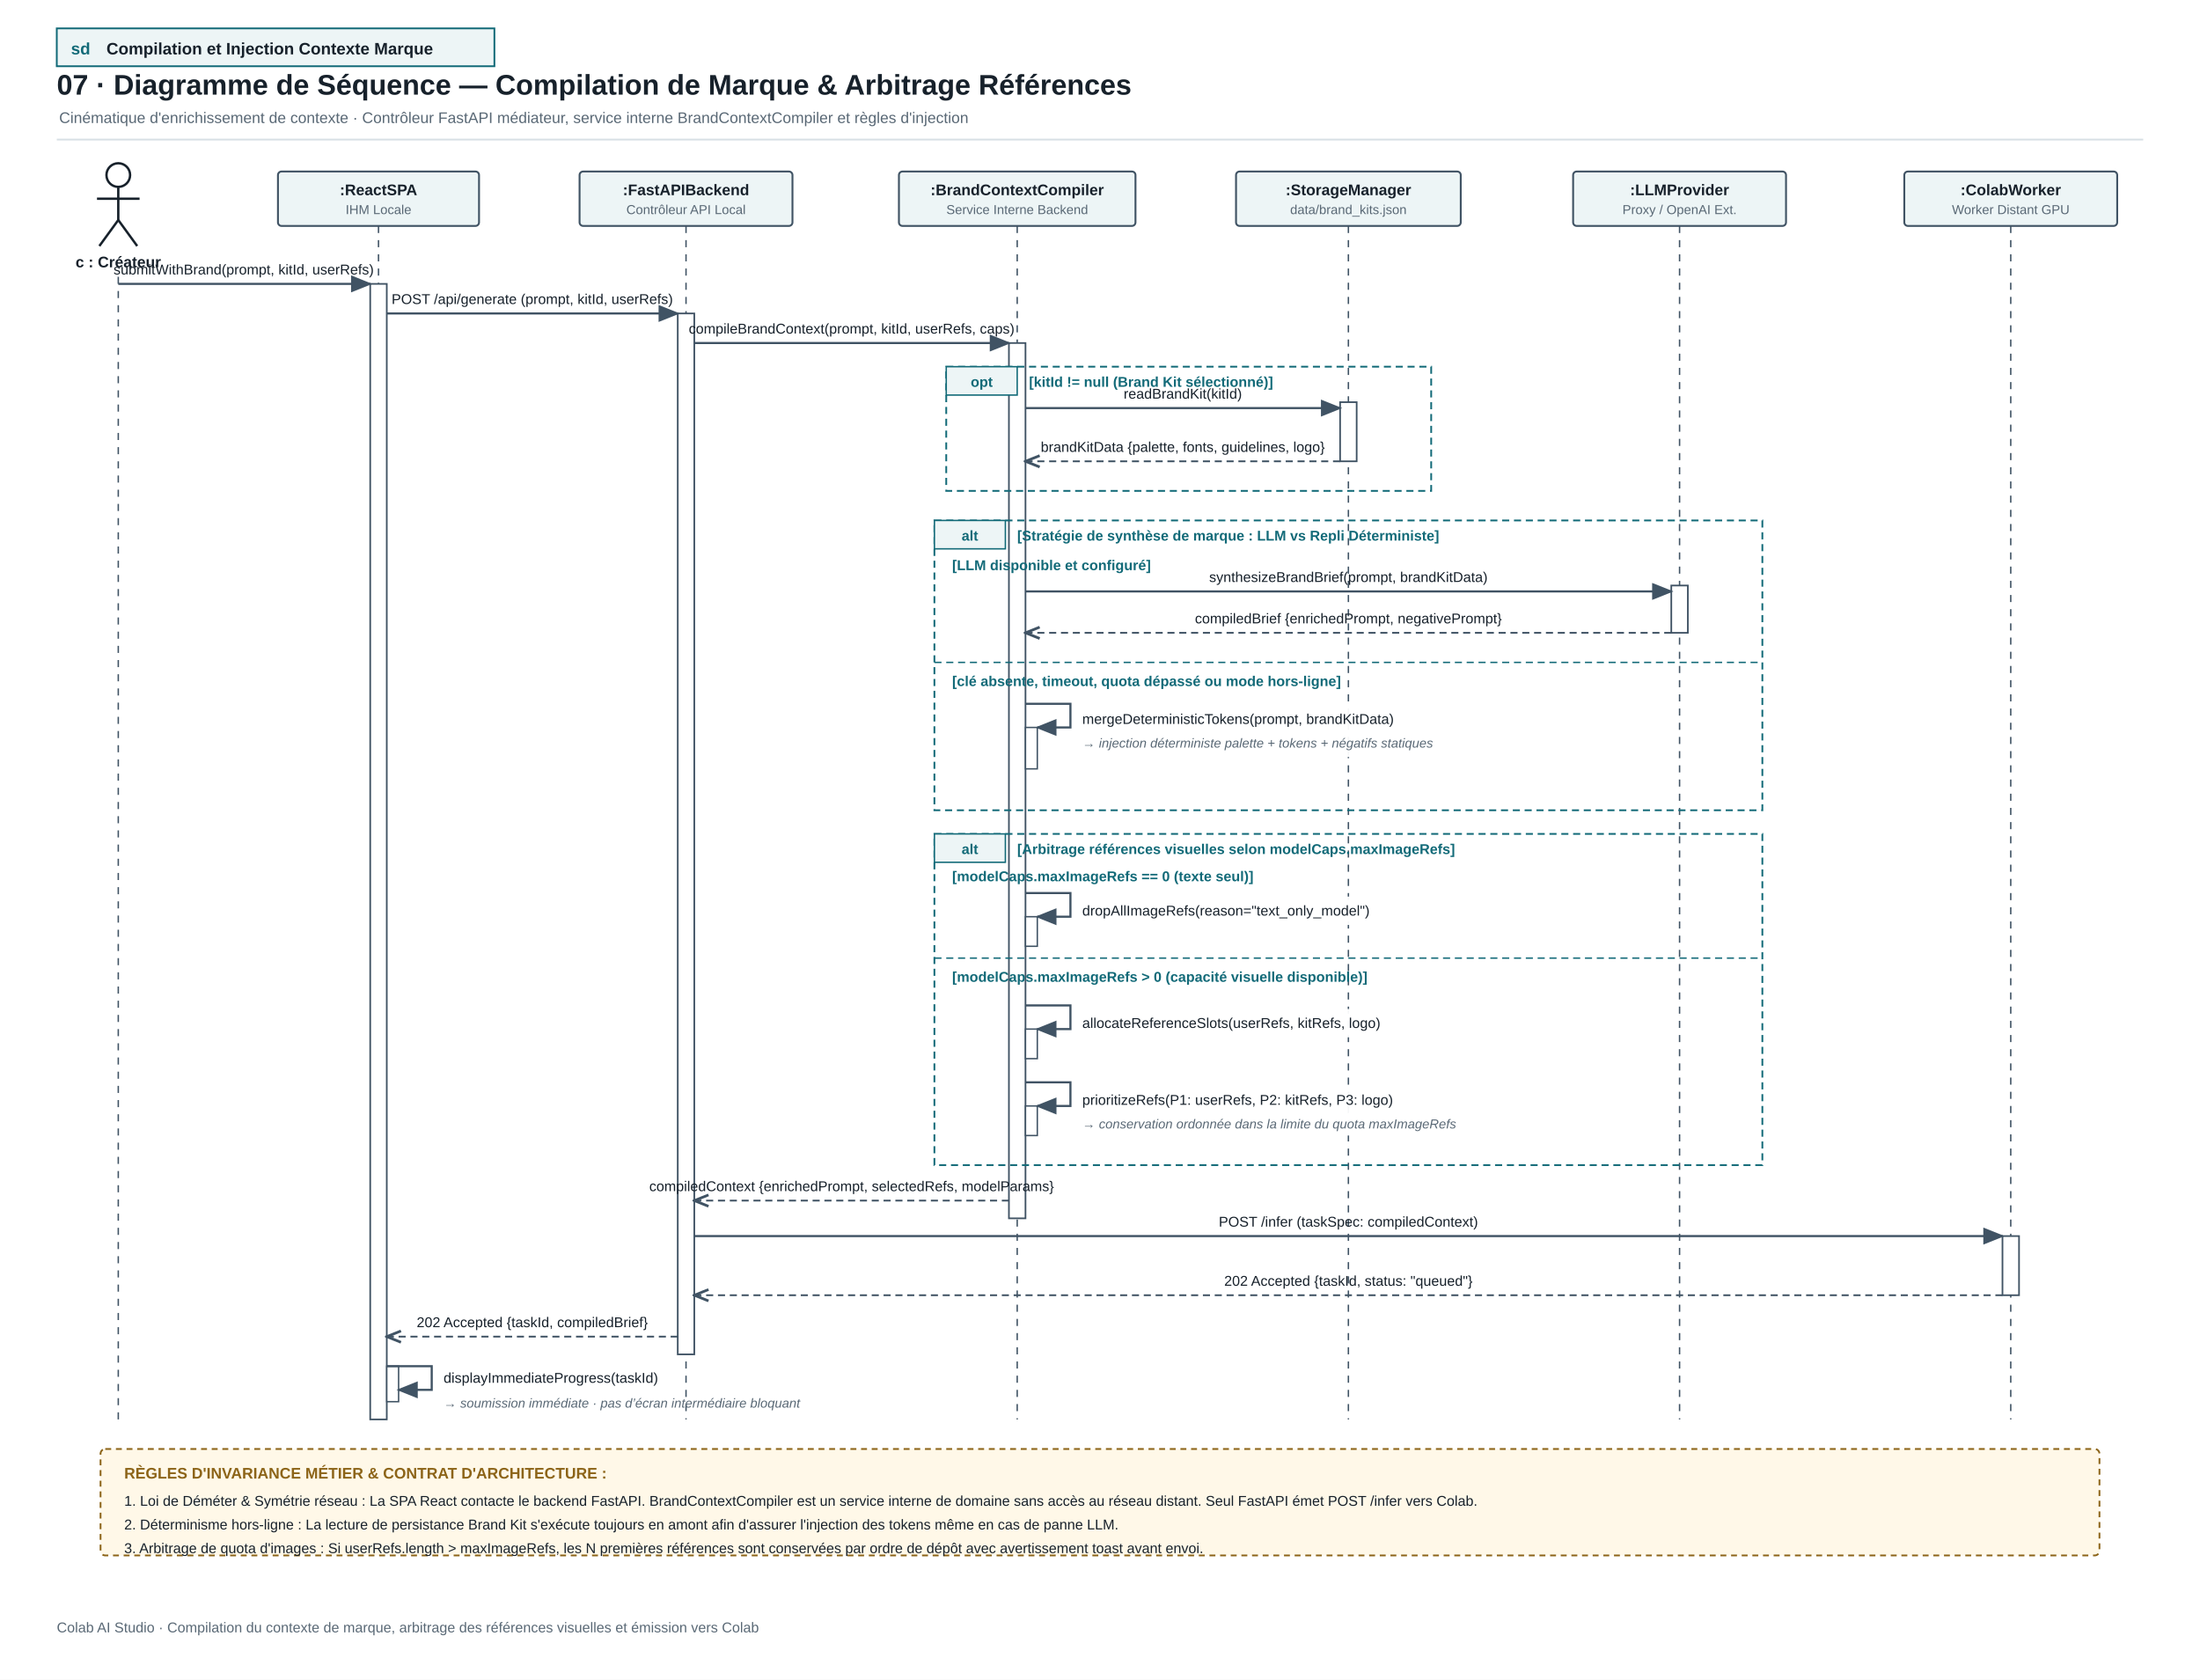
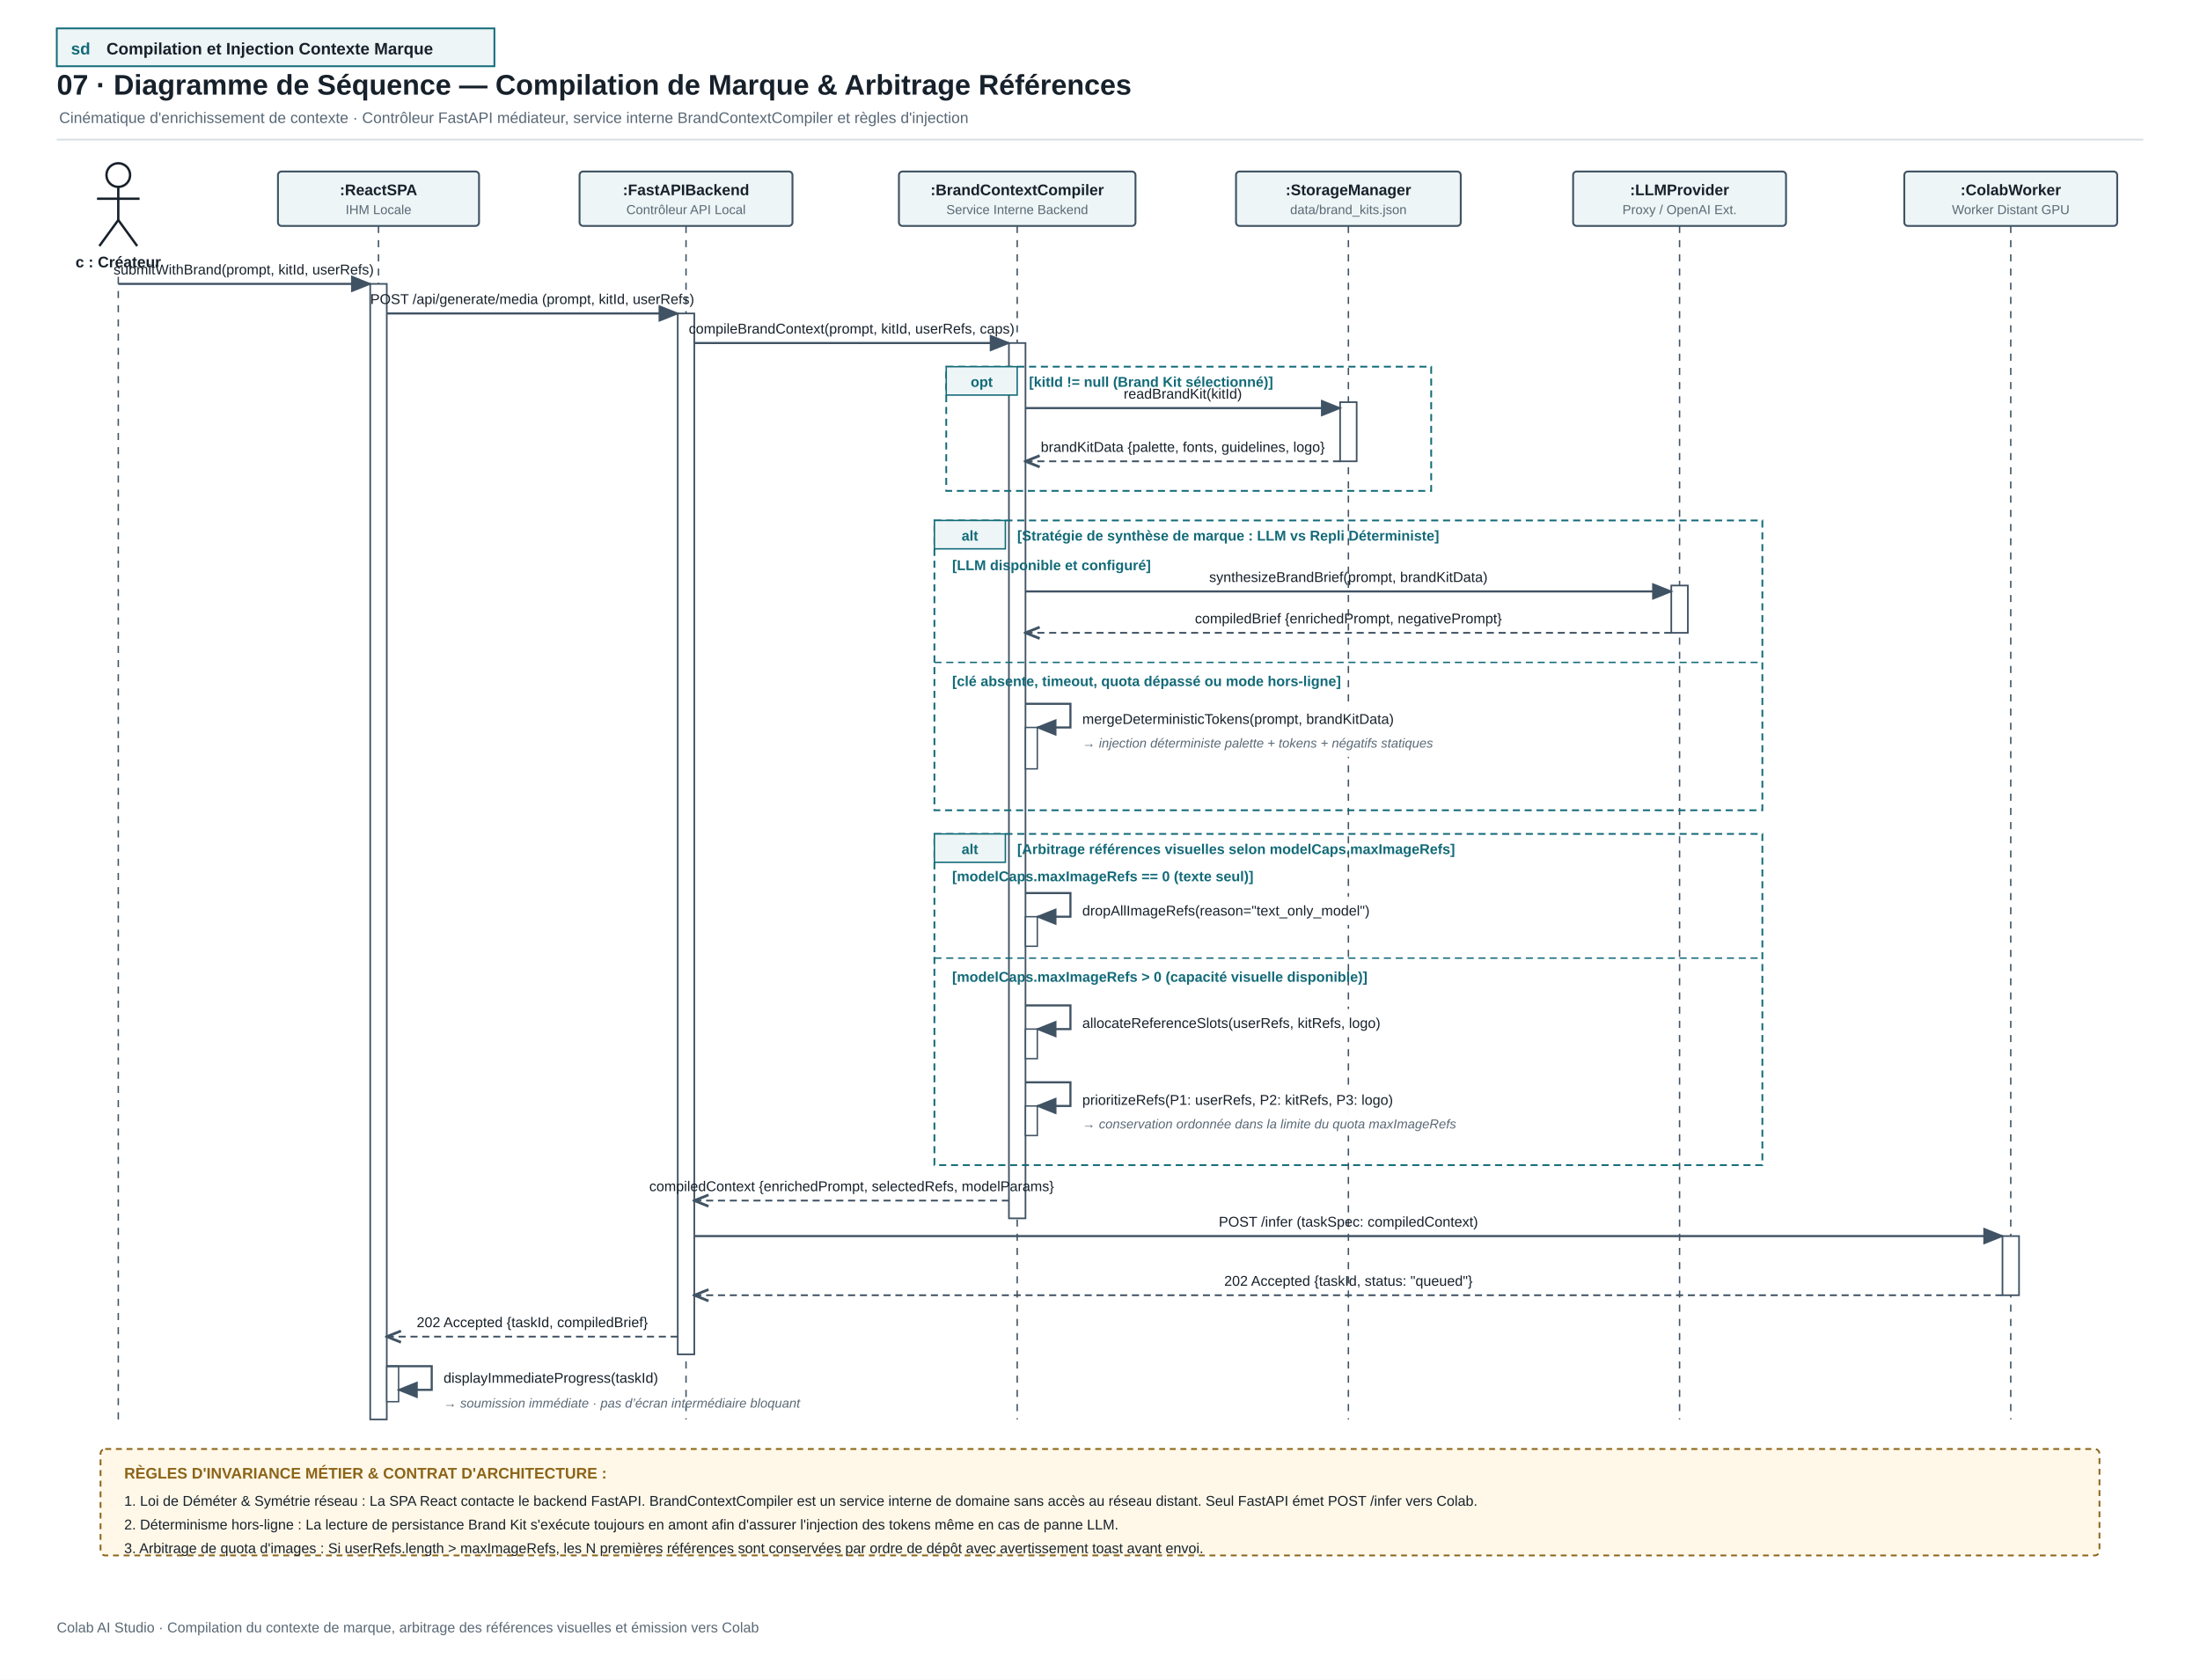
<svg xmlns="http://www.w3.org/2000/svg" width="1860" height="1420" viewBox="0 0 1860 1420">
  <defs>
    <marker id="arrow" markerWidth="10" markerHeight="8" refX="9" refY="4" orient="auto">
      <path d="M0 0 L10 4 L0 8 Z" fill="#405364" />
    </marker>
    <marker id="openArrow" markerWidth="10" markerHeight="8" refX="9" refY="4" orient="auto">
      <path d="M1 0.8 L9 4 L1 7.2" fill="none" stroke="#405364" stroke-width="1.5" />
    </marker>
  </defs>
  <rect x="0" y="0" width="100%" height="100%" fill="#FFFFFF" />
  <rect x="48" y="24" width="370" height="32" rx="0" fill="#EDF5F6" stroke="#126A78" stroke-width="1.5" />
  <text x="60" y="46" font-family="Arial, sans-serif" font-size="14" font-weight="700" fill="#126A78">sd</text>
  <text x="90" y="46" font-family="Arial, sans-serif" font-size="14" font-weight="600" fill="#17212B">Compilation et Injection Contexte Marque</text>
  <text x="48" y="80" font-family="Arial, sans-serif" font-size="24" font-weight="700" fill="#17212B">07 · Diagramme de Séquence — Compilation de Marque &amp; Arbitrage Références</text>
  <text x="50" y="104" font-family="Arial, sans-serif" font-size="13" fill="#596875">Cinématique d'enrichissement de contexte · Contrôleur FastAPI médiateur, service interne BrandContextCompiler et règles d'injection</text>
  <line x1="48" y1="118" x2="1812" y2="118" stroke="#D8E0E5" stroke-width="1.5" />
  <circle cx="100" cy="148" r="10" fill="#FFFFFF" stroke="#17212B" stroke-width="2" />
  <line x1="100" y1="158" x2="100" y2="186" stroke="#17212B" stroke-width="2" />
  <line x1="82" y1="168" x2="118" y2="168" stroke="#17212B" stroke-width="2" />
  <line x1="100" y1="186" x2="84" y2="208" stroke="#17212B" stroke-width="2" />
  <line x1="100" y1="186" x2="116" y2="208" stroke="#17212B" stroke-width="2" />
  <text x="100" y="226" text-anchor="middle" font-family="Arial, sans-serif" font-size="13" font-weight="600" fill="#17212B">c : Créateur</text>
  <line x1="100" y1="234" x2="100" y2="1200" stroke="#405364" stroke-width="1.2" stroke-dasharray="6 6" />
  <rect x="235" y="145" width="170" height="46" rx="3" fill="#EDF5F6" stroke="#405364" stroke-width="1.6" />
  <text x="320" y="165" text-anchor="middle" font-family="Arial, sans-serif" font-size="13" font-weight="600" fill="#17212B">:ReactSPA</text>
  <text x="320" y="181" text-anchor="middle" font-family="Arial, sans-serif" font-size="11" font-weight="400" fill="#596875">IHM Locale</text>
  <line x1="320" y1="191" x2="320" y2="1200" stroke="#405364" stroke-width="1.2" stroke-dasharray="6 6" />
  <rect x="490" y="145" width="180" height="46" rx="3" fill="#EDF5F6" stroke="#405364" stroke-width="1.6" />
  <text x="580" y="165" text-anchor="middle" font-family="Arial, sans-serif" font-size="13" font-weight="600" fill="#17212B">:FastAPIBackend</text>
  <text x="580" y="181" text-anchor="middle" font-family="Arial, sans-serif" font-size="11" font-weight="400" fill="#596875">Contrôleur API Local</text>
  <line x1="580" y1="191" x2="580" y2="1200" stroke="#405364" stroke-width="1.2" stroke-dasharray="6 6" />
  <rect x="760" y="145" width="200" height="46" rx="3" fill="#EDF5F6" stroke="#405364" stroke-width="1.6" />
  <text x="860" y="165" text-anchor="middle" font-family="Arial, sans-serif" font-size="13" font-weight="600" fill="#17212B">:BrandContextCompiler</text>
  <text x="860" y="181" text-anchor="middle" font-family="Arial, sans-serif" font-size="11" font-weight="400" fill="#596875">Service Interne Backend</text>
  <line x1="860" y1="191" x2="860" y2="1200" stroke="#405364" stroke-width="1.2" stroke-dasharray="6 6" />
  <rect x="1045" y="145" width="190" height="46" rx="3" fill="#EDF5F6" stroke="#405364" stroke-width="1.6" />
  <text x="1140" y="165" text-anchor="middle" font-family="Arial, sans-serif" font-size="13" font-weight="600" fill="#17212B">:StorageManager</text>
  <text x="1140" y="181" text-anchor="middle" font-family="Arial, sans-serif" font-size="11" font-weight="400" fill="#596875">data/brand_kits.json</text>
  <line x1="1140" y1="191" x2="1140" y2="1200" stroke="#405364" stroke-width="1.2" stroke-dasharray="6 6" />
  <rect x="1330" y="145" width="180" height="46" rx="3" fill="#EDF5F6" stroke="#405364" stroke-width="1.6" />
  <text x="1420" y="165" text-anchor="middle" font-family="Arial, sans-serif" font-size="13" font-weight="600" fill="#17212B">:LLMProvider</text>
  <text x="1420" y="181" text-anchor="middle" font-family="Arial, sans-serif" font-size="11" font-weight="400" fill="#596875">Proxy / OpenAI Ext.</text>
  <line x1="1420" y1="191" x2="1420" y2="1200" stroke="#405364" stroke-width="1.2" stroke-dasharray="6 6" />
  <rect x="1610" y="145" width="180" height="46" rx="3" fill="#EDF5F6" stroke="#405364" stroke-width="1.6" />
  <text x="1700" y="165" text-anchor="middle" font-family="Arial, sans-serif" font-size="13" font-weight="600" fill="#17212B">:ColabWorker</text>
  <text x="1700" y="181" text-anchor="middle" font-family="Arial, sans-serif" font-size="11" font-weight="400" fill="#596875">Worker Distant GPU</text>
  <line x1="1700" y1="191" x2="1700" y2="1200" stroke="#405364" stroke-width="1.2" stroke-dasharray="6 6" />
  <rect x="313" y="240" width="14" height="960" fill="#FFFFFF" stroke="#405364" stroke-width="1.4" />
  <rect x="327" y="1155" width="10" height="30" fill="#FFFFFF" stroke="#405364" stroke-width="1.2" />
  <rect x="573" y="265" width="14" height="880" fill="#FFFFFF" stroke="#405364" stroke-width="1.4" />
  <rect x="853" y="290" width="14" height="740" fill="#FFFFFF" stroke="#405364" stroke-width="1.4" />
  <rect x="867" y="615" width="10" height="35" fill="#FFFFFF" stroke="#405364" stroke-width="1.2" />
  <rect x="867" y="775" width="10" height="25" fill="#FFFFFF" stroke="#405364" stroke-width="1.2" />
  <rect x="867" y="870" width="10" height="25" fill="#FFFFFF" stroke="#405364" stroke-width="1.2" />
  <rect x="867" y="935" width="10" height="25" fill="#FFFFFF" stroke="#405364" stroke-width="1.2" />
  <rect x="1133" y="340" width="14" height="50" fill="#FFFFFF" stroke="#405364" stroke-width="1.4" />
  <rect x="1413" y="495" width="14" height="40" fill="#FFFFFF" stroke="#405364" stroke-width="1.4" />
  <rect x="1693" y="1045" width="14" height="50" fill="#FFFFFF" stroke="#405364" stroke-width="1.4" />
  <path d="M100 240 L313 240" fill="none" stroke="#405364" stroke-width="1.8" marker-end="url(#arrow)" />
  <text x="206" y="232" text-anchor="middle" font-family="Arial, sans-serif" font-size="12" font-weight="500" fill="#17212B">submitWithBrand(prompt, kitId, userRefs)</text>
  <path d="M327 265 L573 265" fill="none" stroke="#405364" stroke-width="1.8" marker-end="url(#arrow)" />
-   <text x="450" y="257" text-anchor="middle" font-family="Arial, sans-serif" font-size="12" font-weight="500" fill="#17212B">POST /api/generate (prompt, kitId, userRefs)</text>
+   <text x="450" y="257" text-anchor="middle" font-family="Arial, sans-serif" font-size="12" font-weight="500" fill="#17212B">POST /api/generate/media (prompt, kitId, userRefs)</text>
  <path d="M587 290 L853 290" fill="none" stroke="#405364" stroke-width="1.8" marker-end="url(#arrow)" />
  <text x="720" y="282" text-anchor="middle" font-family="Arial, sans-serif" font-size="12" font-weight="500" fill="#17212B">compileBrandContext(prompt, kitId, userRefs, caps)</text>
  <rect x="800" y="310" width="410" height="105" rx="0" fill="none" stroke="#126A78" stroke-width="1.5" stroke-dasharray="6 4" />
  <rect x="800" y="310" width="60" height="24" rx="0" fill="#EDF5F6" stroke="#126A78" stroke-width="1.2" />
  <text x="830" y="327" text-anchor="middle" font-family="Arial, sans-serif" font-size="12" font-weight="700" fill="#126A78">opt</text>
  <text x="870" y="327" text-anchor="start" font-family="Arial, sans-serif" font-size="12" font-weight="600" fill="#126A78">[kitId != null (Brand Kit sélectionné)]</text>
  <path d="M867 345 L1133 345" fill="none" stroke="#405364" stroke-width="1.8" marker-end="url(#arrow)" />
  <text x="1000" y="337" text-anchor="middle" font-family="Arial, sans-serif" font-size="12" font-weight="400" fill="#17212B">readBrandKit(kitId)</text>
  <path d="M1133 390 L867 390" fill="none" stroke="#405364" stroke-width="1.5" stroke-dasharray="6 4" marker-end="url(#openArrow)" />
  <text x="1000" y="382" text-anchor="middle" font-family="Arial, sans-serif" font-size="12" font-weight="400" fill="#17212B">brandKitData {palette, fonts, guidelines, logo}</text>
  <rect x="790" y="440" width="700" height="245" rx="0" fill="none" stroke="#126A78" stroke-width="1.5" stroke-dasharray="6 4" />
  <rect x="790" y="440" width="60" height="24" rx="0" fill="#EDF5F6" stroke="#126A78" stroke-width="1.2" />
  <text x="820" y="457" text-anchor="middle" font-family="Arial, sans-serif" font-size="12" font-weight="700" fill="#126A78">alt</text>
  <text x="860" y="457" text-anchor="start" font-family="Arial, sans-serif" font-size="12" font-weight="600" fill="#126A78">[Stratégie de synthèse de marque : LLM vs Repli Déterministe]</text>
  <text x="805" y="482" text-anchor="start" font-family="Arial, sans-serif" font-size="12" font-weight="600" fill="#126A78">[LLM disponible et configuré]</text>
  <path d="M867 500 L1413 500" fill="none" stroke="#405364" stroke-width="1.8" marker-end="url(#arrow)" />
  <text x="1140" y="492" text-anchor="middle" font-family="Arial, sans-serif" font-size="12" font-weight="400" fill="#17212B">synthesizeBrandBrief(prompt, brandKitData)</text>
  <path d="M1413 535 L867 535" fill="none" stroke="#405364" stroke-width="1.5" stroke-dasharray="6 4" marker-end="url(#openArrow)" />
  <text x="1140" y="527" text-anchor="middle" font-family="Arial, sans-serif" font-size="12" font-weight="400" fill="#17212B">compiledBrief {enrichedPrompt, negativePrompt}</text>
  <line x1="790" y1="560" x2="1490" y2="560" stroke="#126A78" stroke-width="1.2" stroke-dasharray="6 4" />
  <text x="805" y="580" text-anchor="start" font-family="Arial, sans-serif" font-size="12" font-weight="600" fill="#126A78">[clé absente, timeout, quota dépassé ou mode hors-ligne]</text>
  <path d="M867 595 L905 595 L905 615 L877 615" fill="none" stroke="#405364" stroke-width="1.8" marker-end="url(#arrow)" />
  <rect x="912" y="598" width="310" height="42" fill="#FFFFFF" fill-opacity="0.95" rx="2" />
  <text x="915" y="612" text-anchor="start" font-family="Arial, sans-serif" font-size="12" font-weight="400" fill="#17212B">mergeDeterministicTokens(prompt, brandKitData)</text>
  <text x="915" y="632" text-anchor="start" font-family="Arial, sans-serif" font-size="11" font-style="italic" fill="#596875">→ injection déterministe palette + tokens + négatifs statiques</text>
  <rect x="790" y="705" width="700" height="280" rx="0" fill="none" stroke="#126A78" stroke-width="1.5" stroke-dasharray="6 4" />
  <rect x="790" y="705" width="60" height="24" rx="0" fill="#EDF5F6" stroke="#126A78" stroke-width="1.2" />
  <text x="820" y="722" text-anchor="middle" font-family="Arial, sans-serif" font-size="12" font-weight="700" fill="#126A78">alt</text>
  <text x="860" y="722" text-anchor="start" font-family="Arial, sans-serif" font-size="12" font-weight="600" fill="#126A78">[Arbitrage références visuelles selon modelCaps.maxImageRefs]</text>
  <text x="805" y="745" text-anchor="start" font-family="Arial, sans-serif" font-size="12" font-weight="600" fill="#126A78">[modelCaps.maxImageRefs == 0 (texte seul)]</text>
  <path d="M867 755 L905 755 L905 775 L877 775" fill="none" stroke="#405364" stroke-width="1.8" marker-end="url(#arrow)" />
  <rect x="912" y="758" width="290" height="24" fill="#FFFFFF" fill-opacity="0.95" rx="2" />
  <text x="915" y="774" text-anchor="start" font-family="Arial, sans-serif" font-size="12" font-weight="400" fill="#17212B">dropAllImageRefs(reason="text_only_model")</text>
  <line x1="790" y1="810" x2="1490" y2="810" stroke="#126A78" stroke-width="1.2" stroke-dasharray="6 4" />
  <text x="805" y="830" text-anchor="start" font-family="Arial, sans-serif" font-size="12" font-weight="600" fill="#126A78">[modelCaps.maxImageRefs &gt; 0 (capacité visuelle disponible)]</text>
  <path d="M867 850 L905 850 L905 870 L877 870" fill="none" stroke="#405364" stroke-width="1.8" marker-end="url(#arrow)" />
  <rect x="912" y="853" width="310" height="24" fill="#FFFFFF" fill-opacity="0.95" rx="2" />
  <text x="915" y="869" text-anchor="start" font-family="Arial, sans-serif" font-size="12" font-weight="400" fill="#17212B">allocateReferenceSlots(userRefs, kitRefs, logo)</text>
  <path d="M867 915 L905 915 L905 935 L877 935" fill="none" stroke="#405364" stroke-width="1.8" marker-end="url(#arrow)" />
  <rect x="912" y="918" width="410" height="42" fill="#FFFFFF" fill-opacity="0.95" rx="2" />
  <text x="915" y="934" text-anchor="start" font-family="Arial, sans-serif" font-size="12" font-weight="400" fill="#17212B">prioritizeRefs(P1: userRefs, P2: kitRefs, P3: logo)</text>
  <text x="915" y="954" text-anchor="start" font-family="Arial, sans-serif" font-size="11" font-style="italic" fill="#596875">→ conservation ordonnée dans la limite du quota maxImageRefs</text>
  <path d="M853 1015 L587 1015" fill="none" stroke="#405364" stroke-width="1.5" stroke-dasharray="6 4" marker-end="url(#openArrow)" />
  <text x="720" y="1007" text-anchor="middle" font-family="Arial, sans-serif" font-size="12" font-weight="500" fill="#17212B">compiledContext {enrichedPrompt, selectedRefs, modelParams}</text>
  <path d="M587 1045 L1693 1045" fill="none" stroke="#405364" stroke-width="1.8" marker-end="url(#arrow)" />
  <text x="1140" y="1037" text-anchor="middle" font-family="Arial, sans-serif" font-size="12" font-weight="500" fill="#17212B">POST /infer (taskSpec: compiledContext)</text>
  <path d="M1693 1095 L587 1095" fill="none" stroke="#405364" stroke-width="1.5" stroke-dasharray="6 4" marker-end="url(#openArrow)" />
  <text x="1140" y="1087" text-anchor="middle" font-family="Arial, sans-serif" font-size="12" font-weight="500" fill="#17212B">202 Accepted {taskId, status: "queued"}</text>
  <path d="M573 1130 L327 1130" fill="none" stroke="#405364" stroke-width="1.5" stroke-dasharray="6 4" marker-end="url(#openArrow)" />
  <text x="450" y="1122" text-anchor="middle" font-family="Arial, sans-serif" font-size="12" font-weight="500" fill="#17212B">202 Accepted {taskId, compiledBrief}</text>
  <path d="M327 1155 L365 1155 L365 1175 L337 1175" fill="none" stroke="#405364" stroke-width="1.8" marker-end="url(#arrow)" />
  <text x="375" y="1169" text-anchor="start" font-family="Arial, sans-serif" font-size="12" font-weight="400" fill="#17212B">displayImmediateProgress(taskId)</text>
  <text x="375" y="1190" text-anchor="start" font-family="Arial, sans-serif" font-size="11" font-style="italic" fill="#596875">→ soumission immédiate · pas d’écran intermédiaire bloquant</text>
  <rect x="85" y="1225" width="1690" height="90" rx="4" fill="#FFF8E8" stroke="#8C6418" stroke-width="1.5" stroke-dasharray="5 4" />
  <text x="105" y="1250" font-family="Arial, sans-serif" font-size="13" font-weight="700" fill="#8C6418">RÈGLES D'INVARIANCE MÉTIER &amp; CONTRAT D'ARCHITECTURE :</text>
  <text x="105" y="1273" font-family="Arial, sans-serif" font-size="12" font-weight="400" fill="#17212B">1. Loi de Déméter &amp; Symétrie réseau : La SPA React contacte le backend FastAPI. BrandContextCompiler est un service interne de domaine sans accès au réseau distant. Seul FastAPI émet POST /infer vers Colab.</text>
  <text x="105" y="1293" font-family="Arial, sans-serif" font-size="12" font-weight="400" fill="#17212B">2. Déterminisme hors-ligne : La lecture de persistance Brand Kit s'exécute toujours en amont afin d'assurer l'injection des tokens même en cas de panne LLM.</text>
  <text x="105" y="1313" font-family="Arial, sans-serif" font-size="12" font-weight="400" fill="#17212B">3. Arbitrage de quota d'images : Si userRefs.length &gt; maxImageRefs, les N premières références sont conservées par ordre de dépôt avec avertissement toast avant envoi.</text>
  <text x="48" y="1380" font-family="Arial, sans-serif" font-size="12" font-weight="400" fill="#596875">Colab AI Studio · Compilation du contexte de marque, arbitrage des références visuelles et émission vers Colab</text>
</svg>
